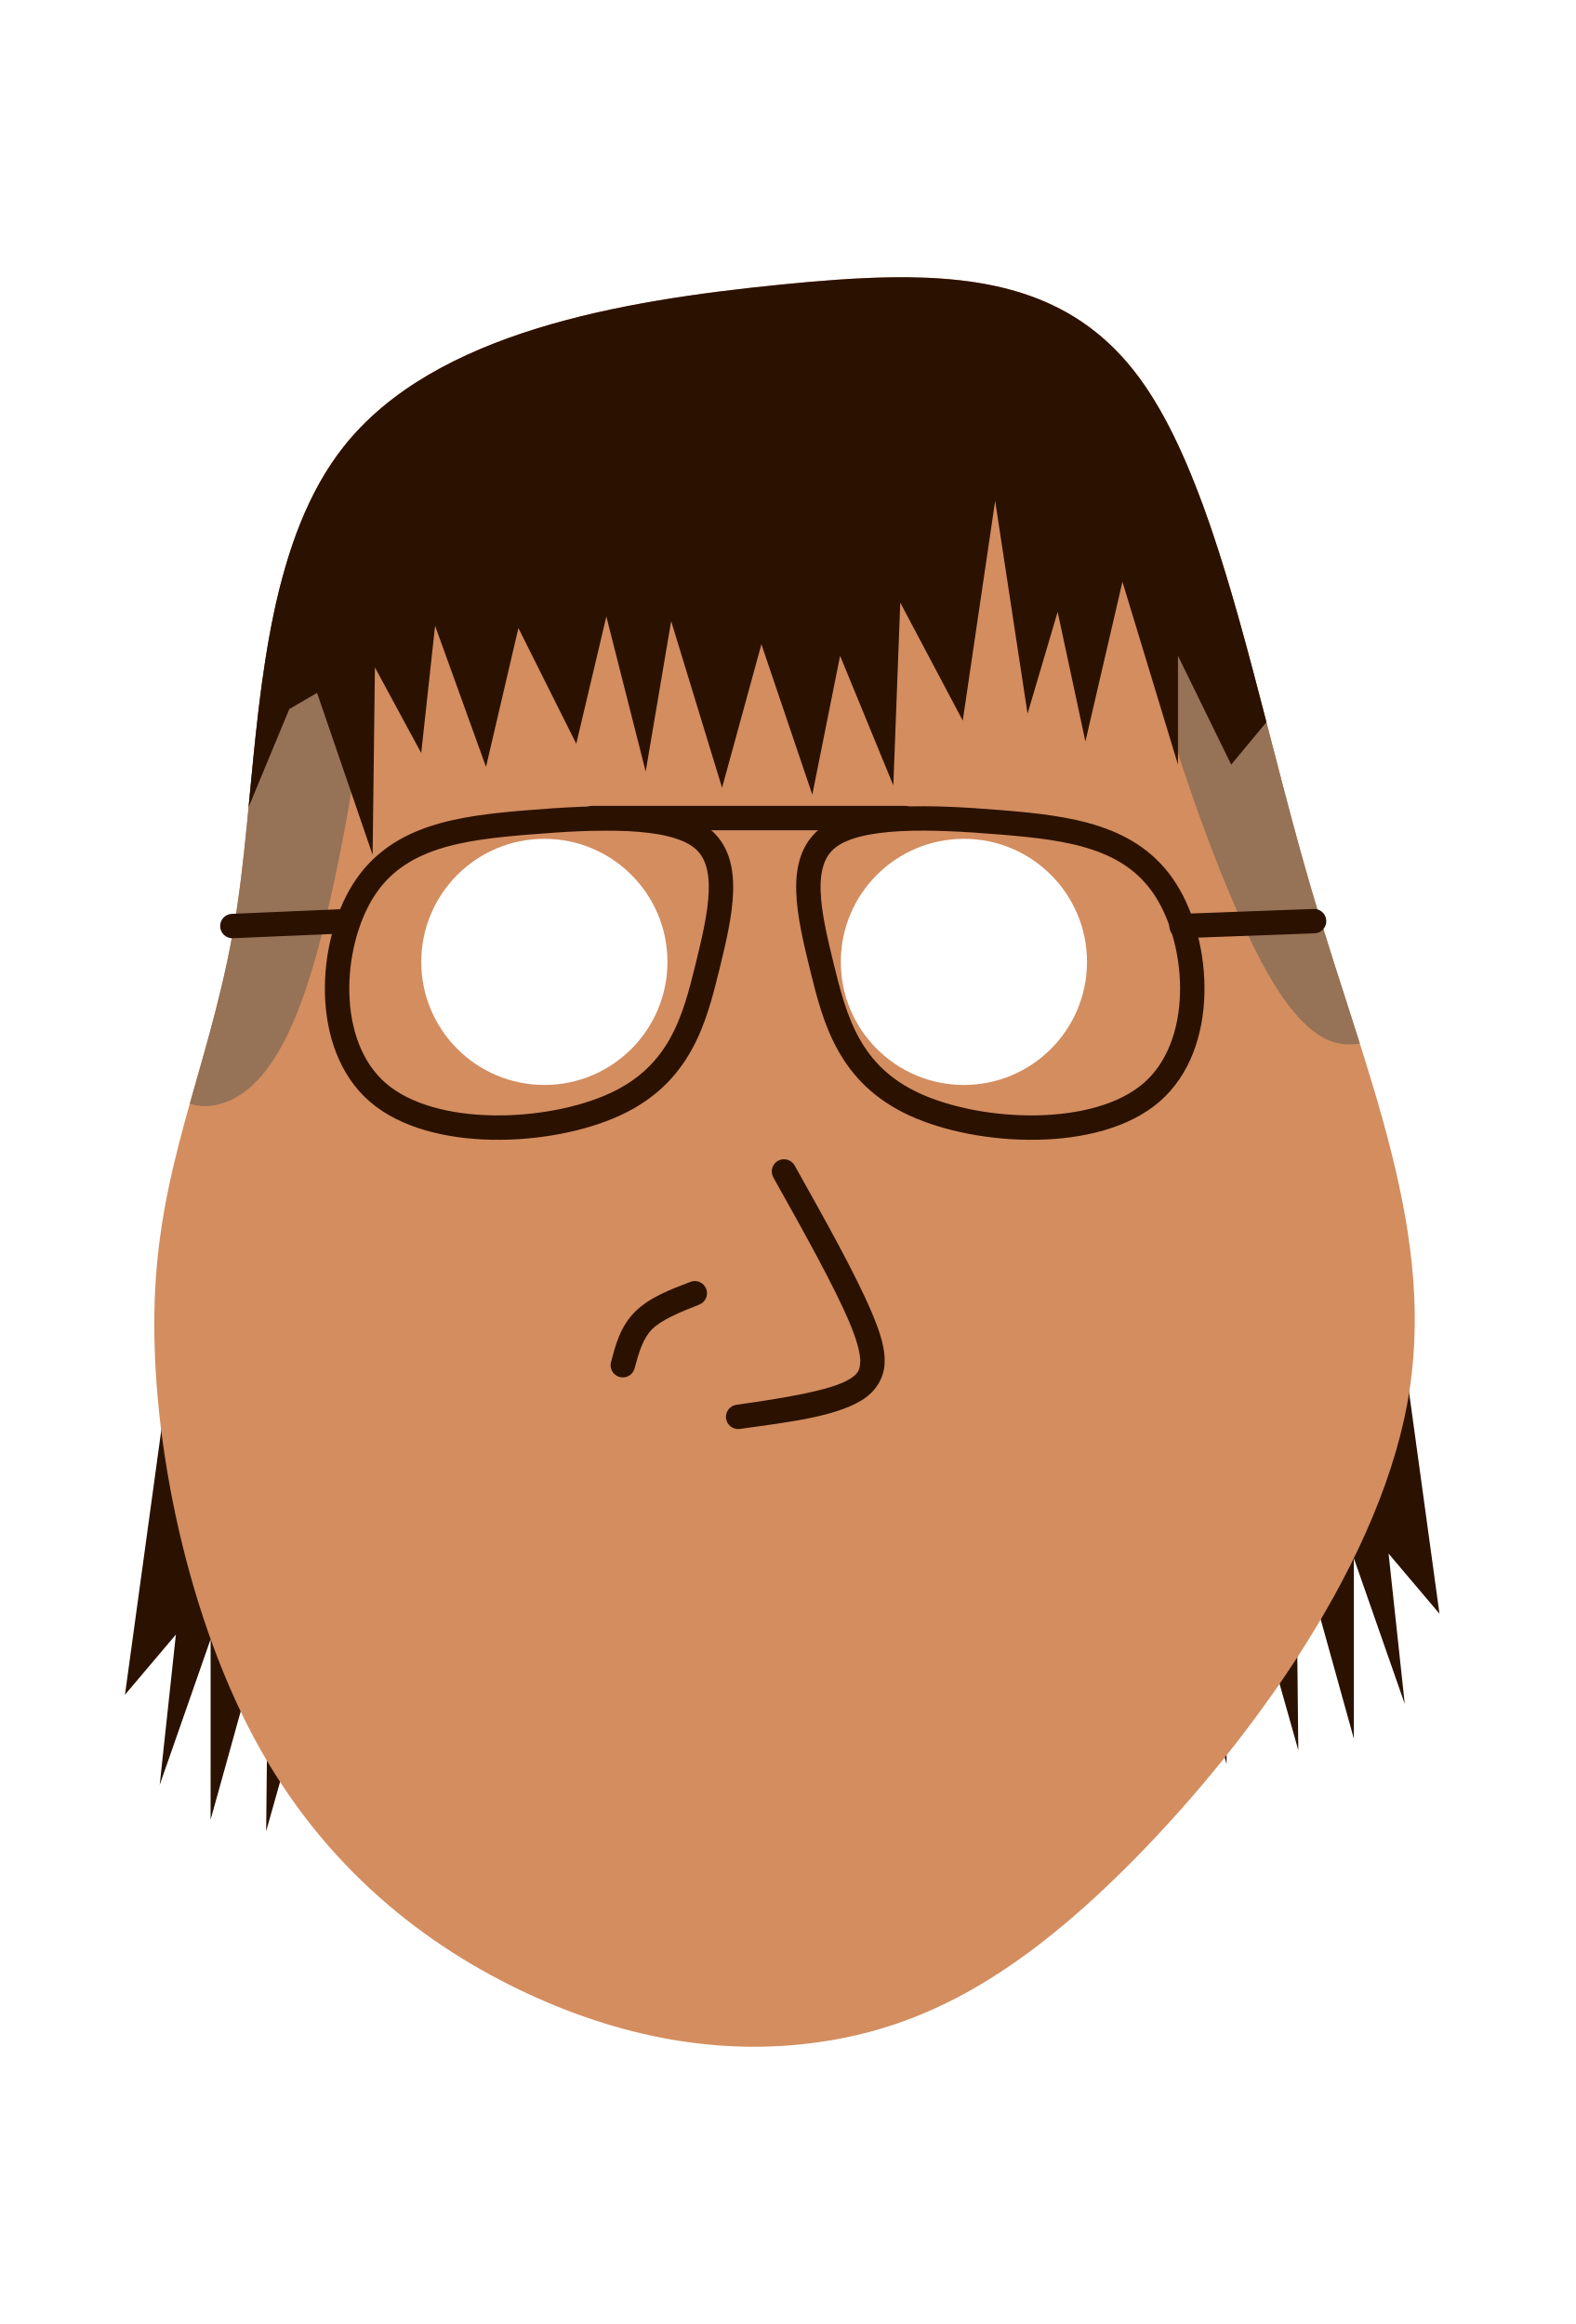
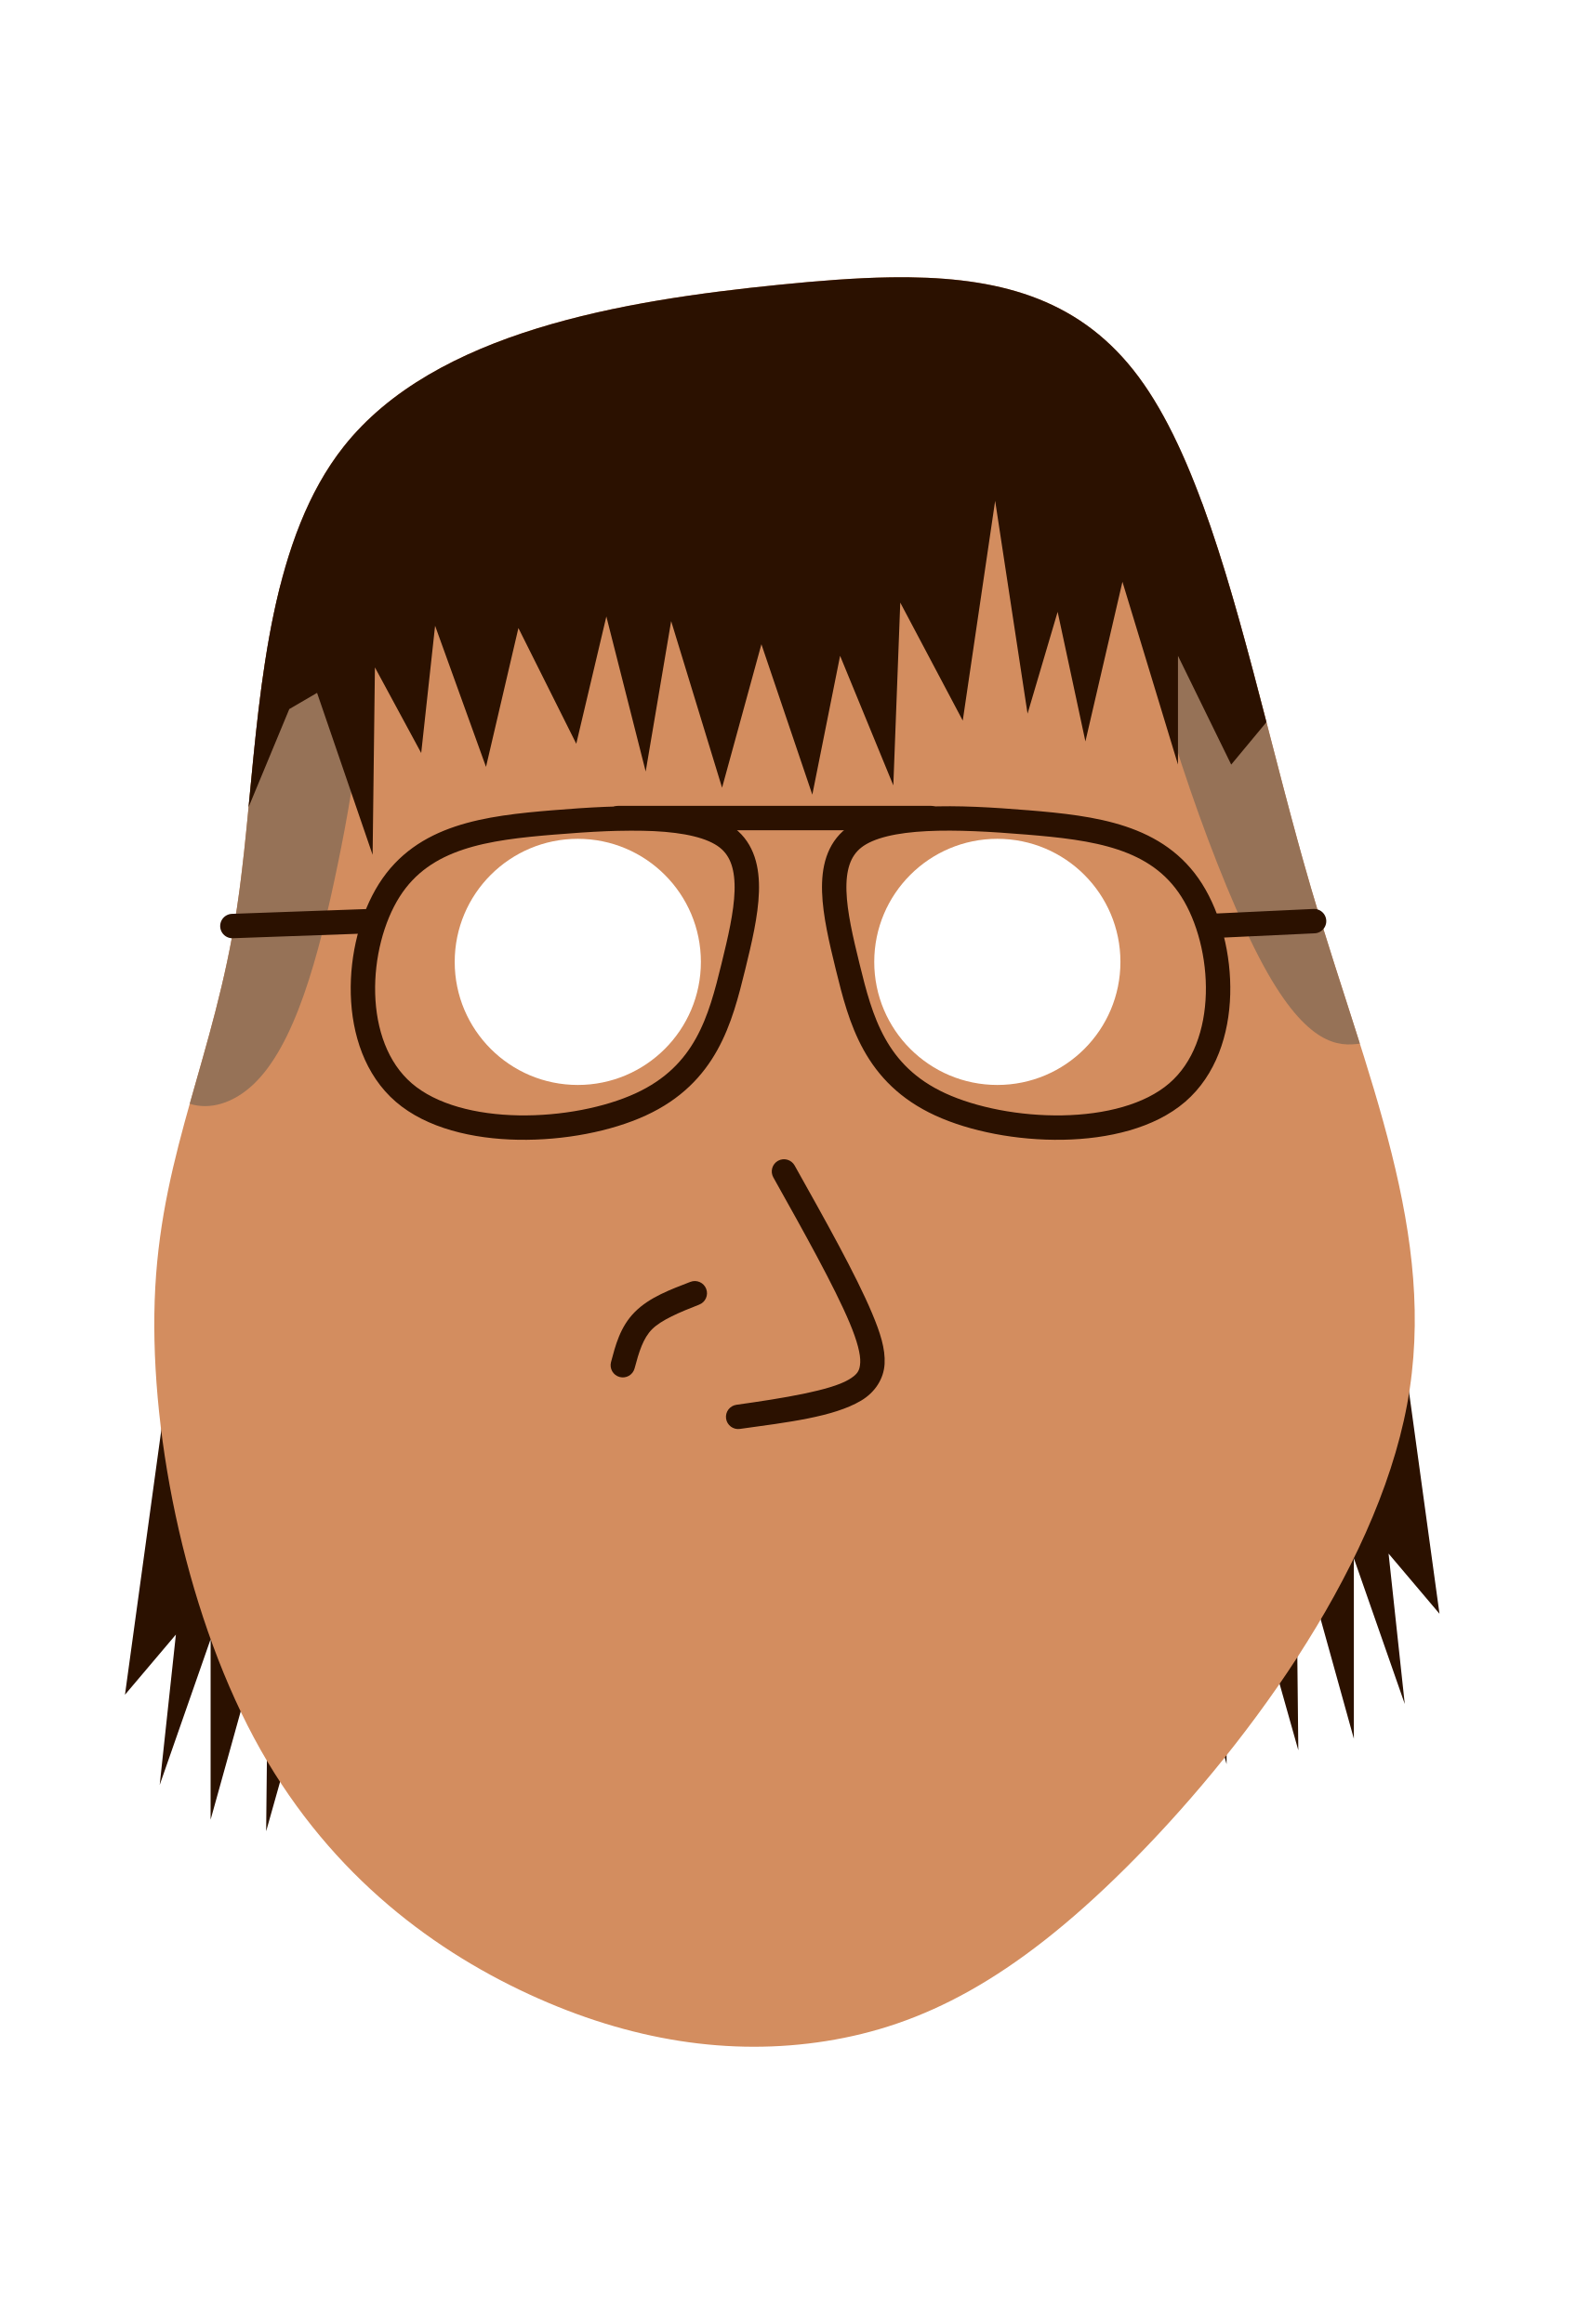
<svg xmlns="http://www.w3.org/2000/svg" width="731.838" height="1080" viewBox="0 0 193.632 285.75" version="1.1" id="svg5">
  <defs id="defs2">
    </defs>
  <g id="layer1">
    <path style="fill:#2b1100;fill-opacity:1;stroke:none;stroke-width:3;stroke-linecap:round;stroke-linejoin:round" d="m 21.337,164.85 -5.974,43.528 6.259,-7.397 -1.991,18.492 6.259,-17.923 v 22.191 l 7.112,-25.605 -0.284,27.027 8.819,-31.295 v 33.002 l 15.078,-56.046 z" id="path4248" />
    <path style="fill:#2b1100;fill-opacity:1;stroke:none;stroke-width:3;stroke-linecap:round;stroke-linejoin:round" d="m 170.983,154.893 5.974,43.528 -6.259,-7.397 1.991,18.492 -6.259,-17.923 v 22.191 l -7.112,-25.605 0.284,27.027 -8.819,-31.295 v 33.002 l -15.078,-56.046 z" id="path4166" />
-     <path id="path994" style="fill:#d38d5f;stroke:none;stroke-width:0.1;stroke-linejoin:round" d="m 109.416,34.099 c -4.268,0.066 -8.808,0.429 -13.601,0.91 -19.171,1.924 -42.389,5.744 -53.582,19.92 -11.193,14.176 -10.359,38.705 -13.114,56.752 -2.755,18.047 -9.098,29.611 -10.03,46.585 -0.932,16.974 3.544,39.355 12.126,55.396 8.582,16.041 21.267,25.739 33.765,31.521 12.499,5.782 24.81,7.647 36.562,5.781 11.752,-1.865 22.946,-7.46 36.893,-21.342 13.948,-13.882 30.649,-36.05 34.538,-56.91 3.889,-20.86 -5.036,-40.41 -11.795,-63.473 C 154.419,86.177 149.826,59.606 139.968,46.332 132.574,36.377 122.219,33.902 109.416,34.099 Z M 66.919,103.139 a 15.131,15.131 0 0 1 15.131,15.131 15.131,15.131 0 0 1 -15.131,15.132 15.131,15.131 0 0 1 -15.132,-15.132 15.131,15.131 0 0 1 15.132,-15.131 z m 51.574,0 a 15.131,15.131 0 0 1 15.131,15.131 15.131,15.131 0 0 1 -15.131,15.132 15.131,15.131 0 0 1 -15.132,-15.132 15.131,15.131 0 0 1 15.132,-15.131 z" />
+     <path id="path994" style="fill:#d38d5f;stroke:none;stroke-width:0.378;stroke-linejoin:round" d="M 422.506 128.863 C 419.554 128.826 416.567 128.832 413.543 128.879 C 397.413 129.127 380.251 130.499 362.137 132.316 C 289.679 139.587 201.926 154.027 159.621 207.605 C 117.317 261.184 120.469 353.893 110.057 422.102 C 99.644 490.31 75.671 534.019 72.146 598.172 C 68.622 662.325 85.542 746.915 117.977 807.541 C 150.411 868.167 198.354 904.825 245.594 926.678 C 292.833 948.531 339.363 955.578 383.781 948.527 C 428.199 941.477 470.506 920.331 523.221 867.863 C 575.936 815.396 639.059 731.612 653.758 652.771 C 668.457 573.931 634.726 500.039 609.178 412.873 C 583.63 325.708 566.27 225.283 529.012 175.115 C 502.814 139.841 466.779 129.416 422.506 128.863 z M 268.459 389.816 A 57.189 57.189 0 0 1 325.646 447.004 A 57.189 57.189 0 0 1 268.459 504.197 A 57.189 57.189 0 0 1 211.266 447.004 A 57.189 57.189 0 0 1 268.459 389.816 z M 463.385 389.816 A 57.189 57.189 0 0 1 520.572 447.004 A 57.189 57.189 0 0 1 463.385 504.197 A 57.189 57.189 0 0 1 406.191 447.004 A 57.189 57.189 0 0 1 463.385 389.816 z " transform="scale(0.2645833)" />
    <path style="color:#000000;fill:#2b1100;stroke-linecap:round;stroke-linejoin:round;-inkscape-stroke:none" d="m 96.781,142.591 a 1.5,1.5 0 0 0 -1.139,0.135 1.5,1.5 0 0 0 -0.576,2.043 c 3.755,6.706 7.503,13.418 9.381,17.887 0.939,2.234 1.353,3.876 1.301,4.871 -0.053,0.995 -0.31,1.447 -1.422,2.109 -2.224,1.324 -8.024,2.285 -13.791,3.09 a 1.5,1.5 0 0 0 -1.279,1.693 1.5,1.5 0 0 0 1.693,1.277 c 5.767,-0.805 11.502,-1.454 14.91,-3.482 1.704,-1.014 2.787,-2.675 2.885,-4.529 0.098,-1.854 -0.526,-3.799 -1.531,-6.191 -2.011,-4.786 -5.774,-11.485 -9.529,-18.191 a 1.5,1.5 0 0 0 -0.902,-0.711 z" id="path36014" />
    <path style="color:#000000;fill:#2b1100;stroke-linecap:round;stroke-linejoin:round;-inkscape-stroke:none" d="m 84.871,157.613 c -2.414,0.939 -4.991,1.863 -6.82,3.691 -1.829,1.829 -2.401,4.16 -2.938,6.172 a 1.5,1.5 0 0 0 1.062,1.836 1.5,1.5 0 0 0 1.836,-1.062 c 0.536,-2.012 1.038,-3.702 2.16,-4.824 1.122,-1.122 3.371,-2.077 5.785,-3.016 a 1.5,1.5 0 0 0 0.855,-1.941 1.5,1.5 0 0 0 -1.941,-0.855 z" id="path36018" />
    <path id="path1114" style="fill:#967257;fill-opacity:1;stroke:none;stroke-width:3;stroke-linecap:round;stroke-linejoin:round" d="m 145.922,61.696 c -4.754,-0.007 -7.721,1.843 -5.854,12.779 1.991,11.665 9.483,33.665 15.268,44.287 5.398,9.91 9.29,9.909 11.831,9.557 -1.941,-6.149 -4.051,-12.466 -5.989,-19.079 -4.691,-16.006 -8.34,-33.698 -13.429,-47.465 -0.288,-0.022 -0.574,-0.042 -0.853,-0.054 -0.332,-0.015 -0.657,-0.024 -0.974,-0.024 z M 36.721,71.637 c -0.724,-0.026 -1.477,0.075 -2.248,0.31 -3.271,12.803 -3.517,27.707 -5.353,39.735 -1.399,9.165 -3.722,16.657 -5.793,24.035 2.522,0.799 5.361,-0.106 7.732,-2.303 5.168,-4.789 8.108,-15.695 10.478,-27.217 2.371,-11.522 4.173,-23.66 1.233,-30.014 -1.286,-2.78 -3.479,-4.453 -6.049,-4.545 z" />
    <path id="path4015" style="fill:#2b1100;fill-opacity:1;stroke:none;stroke-width:3;stroke-linecap:round;stroke-linejoin:round" d="m 111.788,34.095 c -0.781,-0.01 -1.571,-0.008 -2.371,0.005 -4.268,0.066 -8.808,0.429 -13.601,0.91 -19.171,1.924 -42.389,5.744 -53.582,19.92 -8.782,11.122 -10.165,28.588 -11.682,44.326 l 5.011,-12.072 3.414,-1.992 6.828,19.915 0.284,-23.045 5.69,10.526 1.707,-15.648 6.259,17.354 3.983,-17.07 7.113,14.225 3.698,-15.648 4.836,19.061 3.13,-18.492 6.259,20.484 4.836,-17.639 6.259,18.492 3.414,-17.07 6.544,15.932 0.853,-22.475 7.682,14.509 3.983,-27.027 3.983,26.174 3.698,-12.518 3.414,15.932 4.552,-19.63 6.828,22.476 V 80.639 l 6.543,13.372 4.33,-5.214 C 151.325,71.952 146.978,55.772 139.968,46.332 133.036,36.999 123.502,34.241 111.788,34.095 Z" />
-     <path style="fill:none;stroke:#2b1100;stroke-width:3;stroke-linecap:round;stroke-linejoin:round;stroke-opacity:1" d="m 64.971,101.113 c -8.376,0.687 -16.067,1.678 -20.293,8.355 -4.226,6.676 -4.988,19.035 1.79,24.872 6.777,5.837 21.092,5.15 29.125,1.45 8.033,-3.7 9.785,-10.414 11.384,-16.937 1.599,-6.523 3.046,-12.856 -0.761,-15.831 -3.807,-2.976 -12.868,-2.594 -21.244,-1.907 z" id="path13851" />
-     <path style="fill:none;stroke:#2b1100;stroke-width:3;stroke-linecap:round;stroke-linejoin:round;stroke-opacity:1" d="m 123.034,101.113 c 8.376,0.687 16.067,1.678 20.293,8.355 4.226,6.676 4.988,19.035 -1.79,24.872 -6.777,5.837 -21.092,5.15 -29.125,1.45 -8.033,-3.7 -9.785,-10.414 -11.384,-16.937 -1.599,-6.523 -3.046,-12.856 0.761,-15.831 3.807,-2.976 12.868,-2.594 21.244,-1.907 z" id="path16287" />
-     <path style="fill:none;stroke:#2b1100;stroke-width:3;stroke-linecap:round;stroke-linejoin:round;stroke-opacity:1" d="m 72.824,100.585 c 12.808,0 25.616,0 38.424,0" id="path16359" />
-     <path style="fill:none;stroke:#2b1100;stroke-width:3;stroke-linecap:round;stroke-linejoin:round;stroke-opacity:1" d="m 145.245,113.863 c 5.432,-0.201 10.863,-0.402 16.295,-0.604" id="path16363" />
-     <path style="fill:none;stroke:#2b1100;stroke-width:3;stroke-linecap:round;stroke-linejoin:round;stroke-opacity:1" d="m 28.566,113.863 c 4.694,-0.201 9.388,-0.402 14.082,-0.604" id="path16553" />
+     <path style="fill:none;stroke:#2b1100;stroke-width:3;stroke-linecap:round;stroke-linejoin:round;stroke-opacity:1" d="m 68.146,101.113 c -8.376,0.687 -16.067,1.678 -20.293,8.355 -4.226,6.676 -4.988,19.035 1.79,24.872 6.777,5.837 21.092,5.15 29.125,1.45 8.033,-3.7 9.785,-10.414 11.384,-16.937 1.599,-6.523 3.046,-12.856 -0.761,-15.831 -3.807,-2.976 -12.868,-2.594 -21.244,-1.907 z" id="path13851" />
+     <path style="fill:none;stroke:#2b1100;stroke-width:3;stroke-linecap:round;stroke-linejoin:round;stroke-opacity:1" d="m 126.209,101.113 c 8.376,0.687 16.067,1.678 20.293,8.355 4.226,6.676 4.988,19.035 -1.79,24.872 -6.777,5.837 -21.092,5.15 -29.125,1.45 -8.033,-3.7 -9.785,-10.414 -11.384,-16.937 -1.599,-6.523 -3.046,-12.856 0.761,-15.831 3.807,-2.976 12.868,-2.594 21.244,-1.907 z" id="path16287" />
+     <path style="fill:none;stroke:#2b1100;stroke-width:3;stroke-linecap:round;stroke-linejoin:round;stroke-opacity:1" d="m 75.999,100.585 c 12.808,0 25.616,0 38.424,0" id="path16359" />
+     <path style="fill:none;stroke:#2b1100;stroke-width:3;stroke-linecap:round;stroke-linejoin:round;stroke-opacity:1" d="m 148.659,113.863 c 4.294,-0.201 8.587,-0.402 12.881,-0.604" id="path16363" />
+     <path style="fill:none;stroke:#2b1100;stroke-width:3;stroke-linecap:round;stroke-linejoin:round;stroke-opacity:1" d="m 28.566,113.863 c 5.643,-0.201 11.285,-0.402 16.927,-0.604" id="path16553" />
  </g>
</svg>
